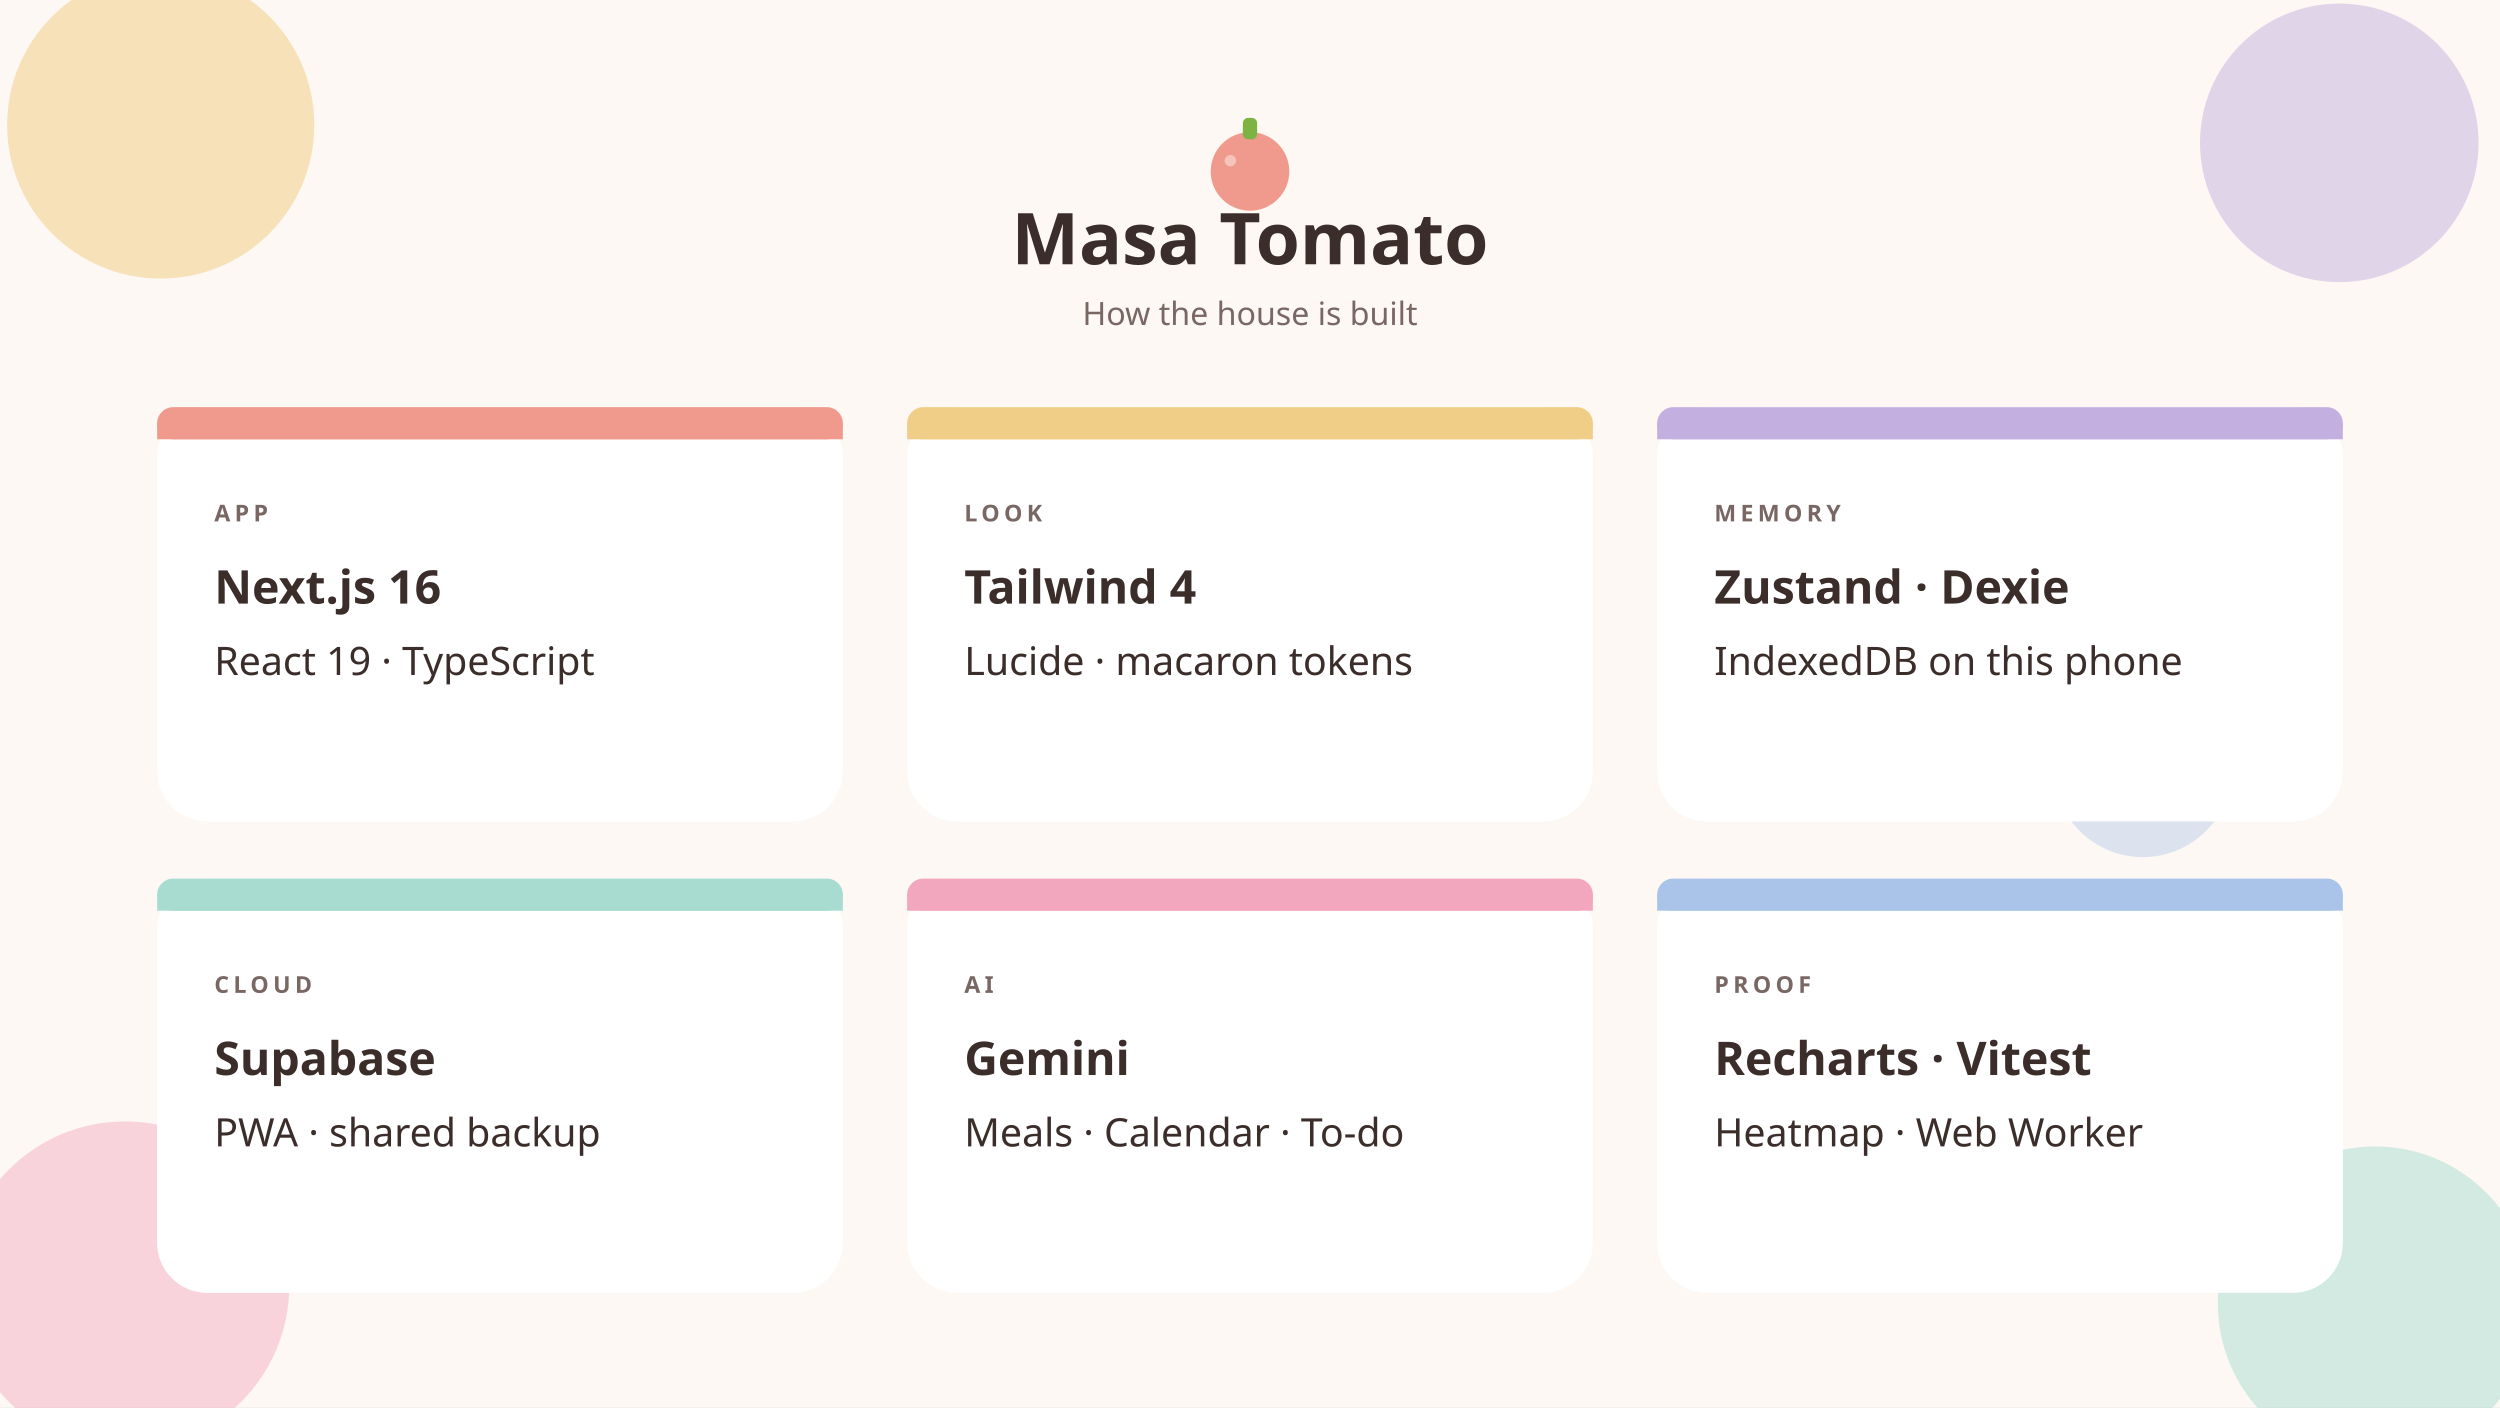
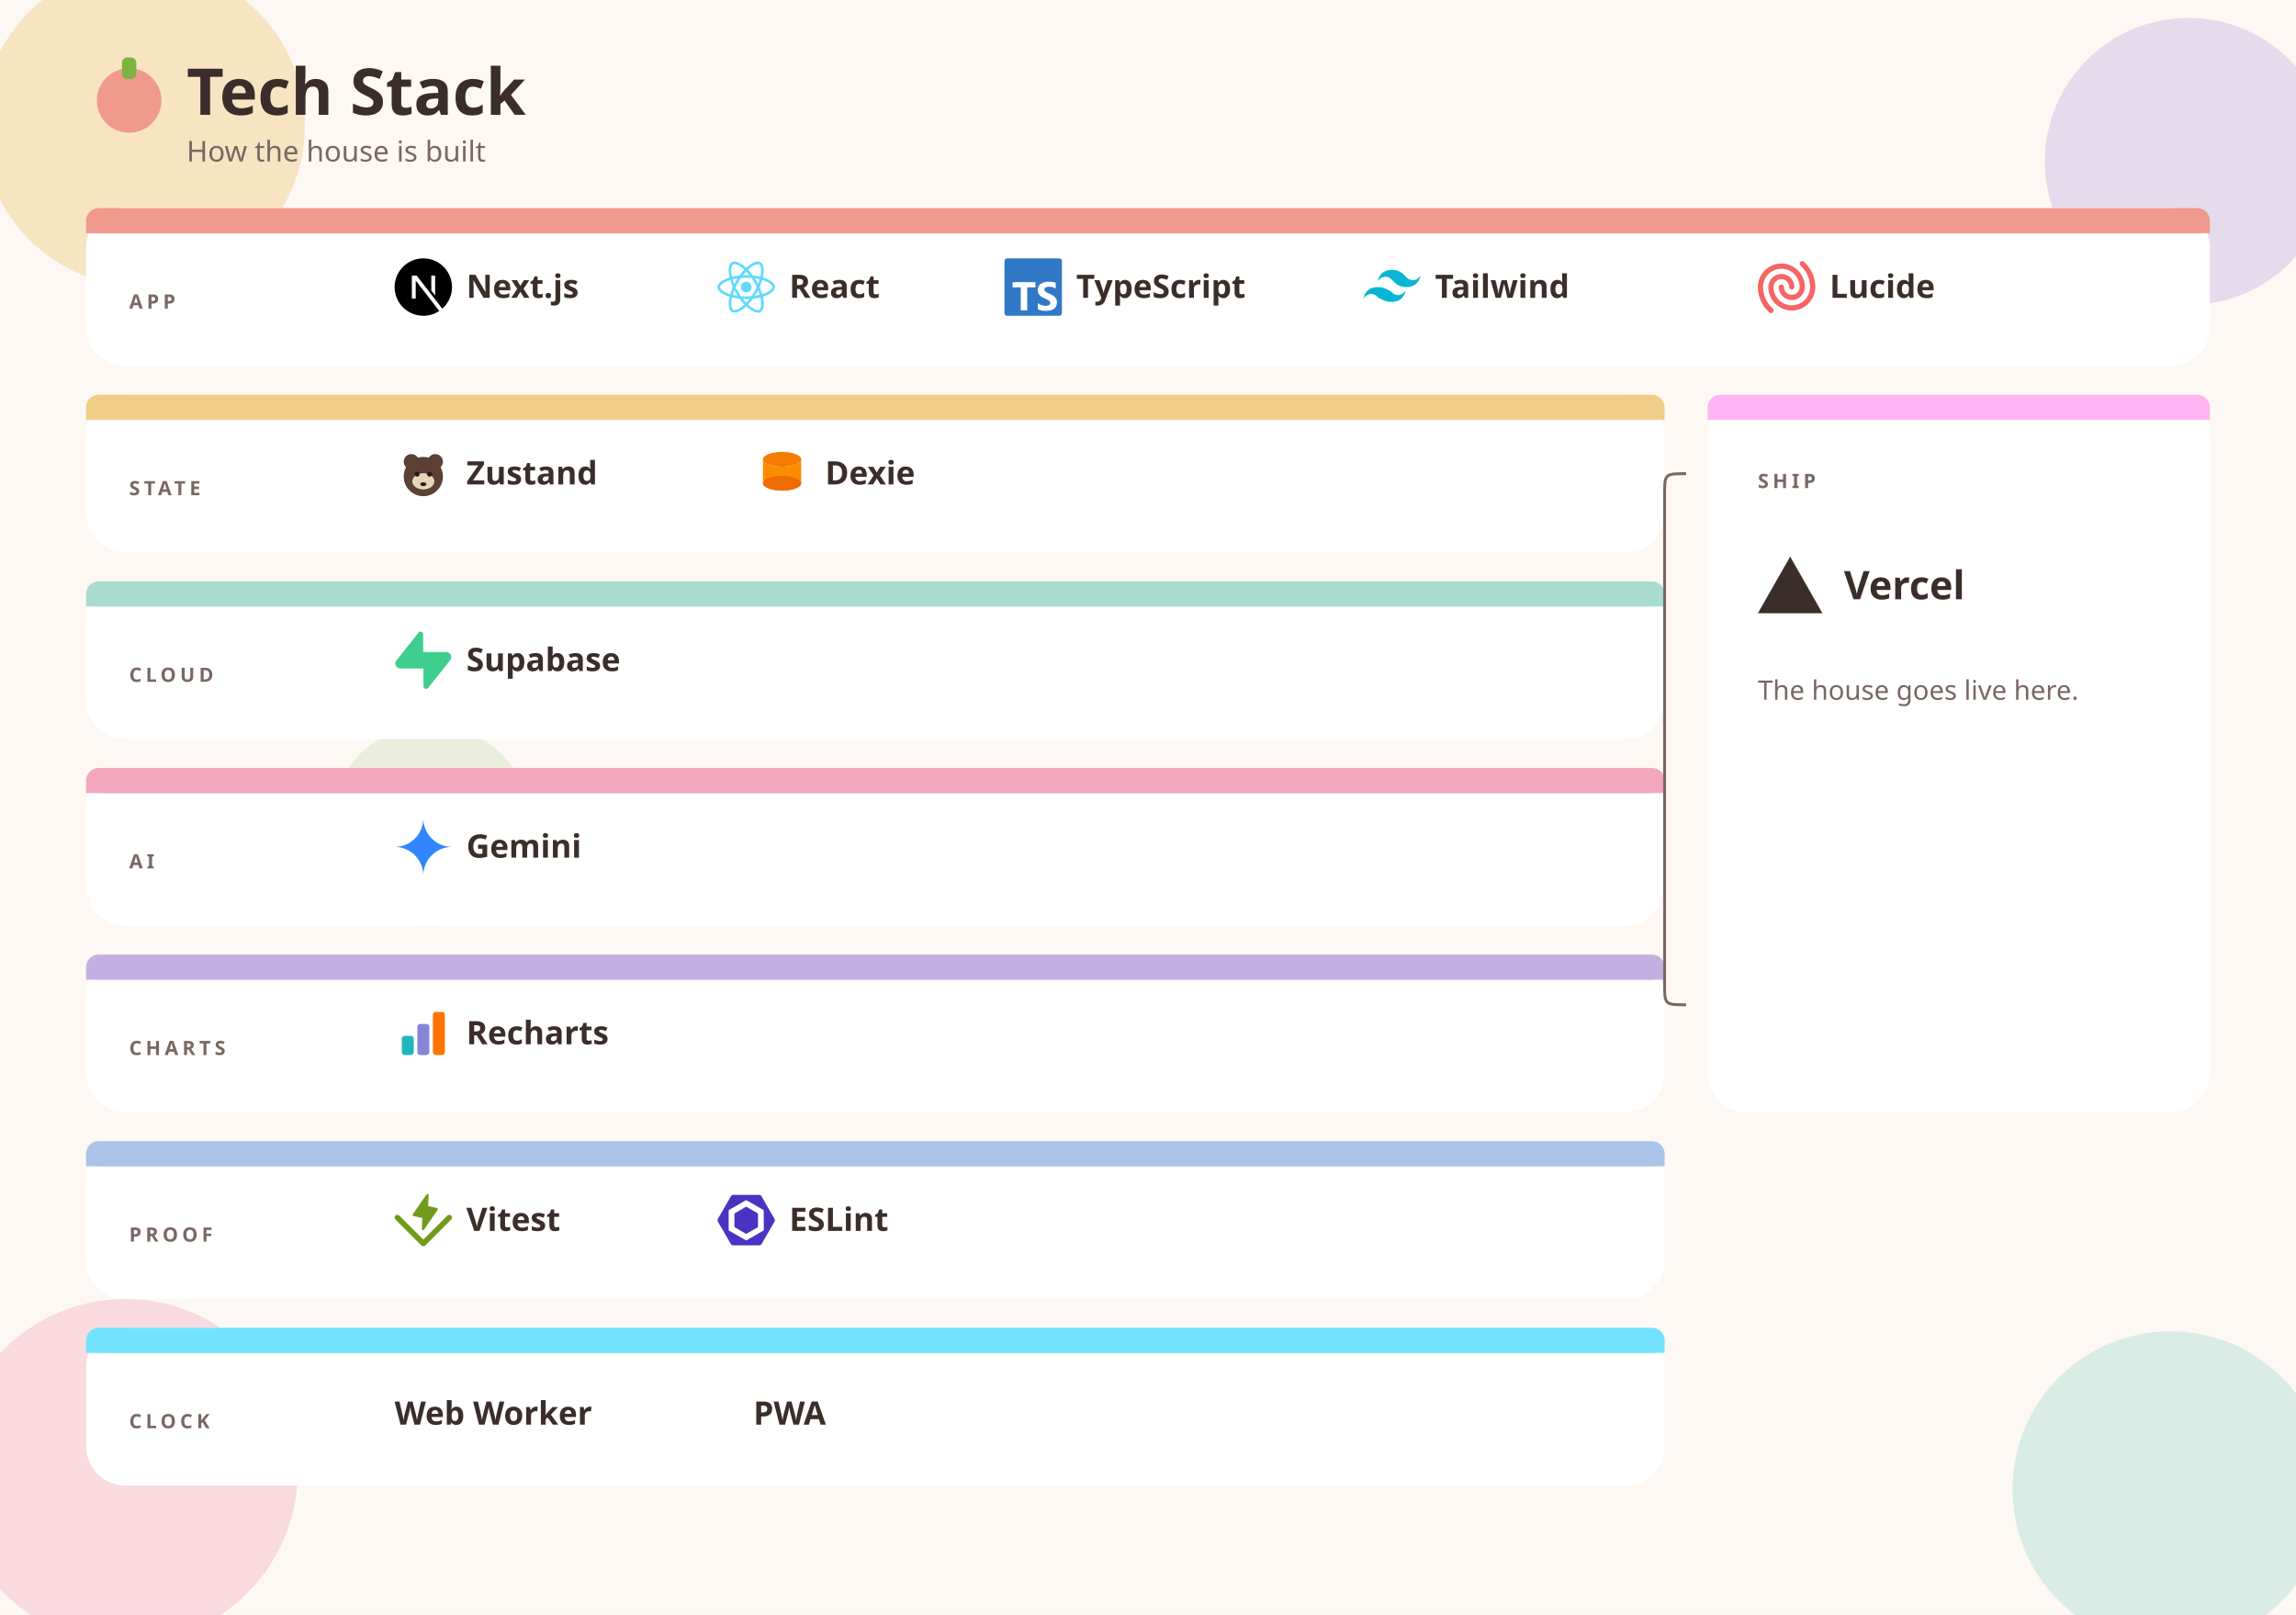
- <svg xmlns="http://www.w3.org/2000/svg" viewBox="0 0 1400 788" role="img" aria-labelledby="title desc">
-   <rect width="1400" height="788" fill="#FDF8F3" />
-   <circle cx="90" cy="70" r="86" fill="#F0CE87" opacity="0.55" />
-   <circle cx="1310" cy="80" r="78" fill="#C4B0E0" opacity="0.5" />
-   <circle cx="70" cy="720" r="92" fill="#F2A7BE" opacity="0.45" />
-   <circle cx="1330" cy="730" r="88" fill="#A8DCD1" opacity="0.5" />
-   <circle cx="200" cy="400" r="54" fill="#B4D9A0" opacity="0.35" />
-   <circle cx="1200" cy="430" r="50" fill="#A9C4E8" opacity="0.4" />
-   <g transform="translate(700 78)">
-     <circle cy="18" r="22" fill="#EF9A8D" />
-     <rect x="-4" y="-12" width="8" height="12" rx="3" fill="#7CB342" />
-     <circle cx="-11" cy="12" r="3.2" fill="#FDF8F3" opacity="0.45" />
-   </g>
-   <text x="700" y="148" text-anchor="middle" fill="#3B2E2A" font-family="ui-sans-serif, system-ui, Segoe UI, sans-serif" font-size="40" font-weight="650">Masa Tomato</text>
-   <text x="700" y="182" text-anchor="middle" fill="#796763" font-family="ui-sans-serif, system-ui, Segoe UI, sans-serif" font-size="18">How the house is built</text>
+ <svg xmlns="http://www.w3.org/2000/svg" viewBox="0 0 1280 900" role="img" aria-labelledby="title">
+   <defs>
+     <symbol id="logo-next" viewBox="0 0 24 24">
+       <path fill="#000000" d="M18.665 21.978C16.758 23.255 14.465 24 12 24 5.377 24 0 18.623 0 12S5.377 0 12 0s12 5.377 12 12c0 3.583-1.574 6.801-4.067 9.001L9.219 7.2H7.2v9.596h1.615V9.251l9.85 12.727Zm-3.332-8.533 1.6 2.061V7.2h-1.6v6.245Z" />
+     </symbol>
+     <symbol id="logo-react" viewBox="0 0 24 24">
+       <path fill="#61DAFB" d="M14.23 12.004a2.236 2.236 0 0 1-2.235 2.236 2.236 2.236 0 0 1-2.236-2.236 2.236 2.236 0 0 1 2.235-2.236 2.236 2.236 0 0 1 2.236 2.236zm2.648-10.69c-1.346 0-3.107.96-4.888 2.622-1.78-1.653-3.542-2.602-4.887-2.602-.41 0-.783.093-1.106.278-1.375.793-1.683 3.264-.973 6.365C1.98 8.917 0 10.42 0 12.004c0 1.59 1.99 3.097 5.043 4.03-.704 3.113-.39 5.588.988 6.38.32.187.69.275 1.102.275 1.345 0 3.107-.96 4.888-2.624 1.78 1.654 3.542 2.603 4.887 2.603.41 0 .783-.09 1.106-.275 1.374-.792 1.683-3.263.973-6.365C22.02 15.096 24 13.59 24 12.004c0-1.59-1.99-3.097-5.043-4.032.704-3.11.39-5.587-.988-6.38-.318-.184-.688-.277-1.092-.278zm-.005 1.09v.006c.225 0 .406.044.558.127.666.382.955 1.835.73 3.704-.054.46-.142.945-.25 1.44-.96-.236-2.006-.417-3.107-.534-.66-.905-1.345-1.727-2.035-2.447 1.592-1.48 3.087-2.292 4.105-2.295zm-9.77.02c1.012 0 2.514.808 4.11 2.28-.686.72-1.37 1.537-2.02 2.442-1.107.117-2.154.298-3.113.538-.112-.49-.195-.964-.254-1.42-.23-1.868.054-3.32.714-3.707.19-.09.4-.127.563-.132zm4.882 3.05c.455.468.91.992 1.36 1.564-.44-.02-.89-.034-1.345-.034-.46 0-.915.01-1.36.034.44-.572.895-1.096 1.345-1.565zM12 8.1c.74 0 1.477.034 2.202.093.406.582.802 1.203 1.183 1.86.372.64.71 1.29 1.018 1.946-.308.655-.646 1.31-1.013 1.95-.38.66-.773 1.288-1.18 1.87-.728.063-1.466.098-2.21.098-.74 0-1.477-.035-2.202-.093-.406-.582-.802-1.204-1.183-1.86-.372-.64-.71-1.29-1.018-1.946.303-.657.646-1.313 1.013-1.954.38-.66.773-1.286 1.18-1.868.728-.064 1.466-.098 2.21-.098zm-3.635.254c-.24.377-.48.763-.704 1.16-.225.39-.435.782-.635 1.174-.265-.656-.49-1.31-.676-1.947.64-.15 1.315-.283 2.015-.386zm7.26 0c.695.103 1.365.23 2.006.387-.18.632-.405 1.282-.66 1.933-.2-.39-.41-.783-.64-1.174-.225-.392-.465-.774-.705-1.146zm3.063.675c.484.15.944.317 1.375.498 1.732.74 2.852 1.708 2.852 2.476-.005.768-1.125 1.74-2.857 2.475-.42.18-.88.342-1.355.493-.28-.958-.646-1.956-1.1-2.98.45-1.017.81-2.01 1.085-2.964zm-13.395.004c.278.96.645 1.957 1.1 2.98-.45 1.017-.812 2.01-1.086 2.964-.484-.15-.944-.318-1.37-.5-1.732-.737-2.852-1.706-2.852-2.474 0-.768 1.12-1.742 2.852-2.476.42-.18.88-.342 1.356-.494zm11.678 4.28c.265.657.49 1.312.676 1.948-.64.157-1.316.29-2.016.39.24-.375.48-.762.705-1.158.225-.39.435-.788.636-1.18zm-9.945.02c.2.392.41.783.64 1.175.23.39.465.772.705 1.143-.695-.102-1.365-.23-2.006-.386.18-.63.406-1.282.66-1.933zM17.92 16.32c.112.493.2.968.254 1.423.23 1.868-.054 3.32-.714 3.708-.147.09-.338.128-.563.128-1.012 0-2.514-.807-4.11-2.28.686-.72 1.37-1.536 2.02-2.44 1.107-.118 2.154-.3 3.113-.54zm-11.83.01c.96.234 2.006.415 3.107.532.66.905 1.345 1.727 2.035 2.446-1.595 1.483-3.092 2.295-4.11 2.295-.22-.005-.406-.05-.553-.132-.666-.38-.955-1.834-.73-3.703.054-.46.142-.944.25-1.438zm4.56.64c.44.02.89.034 1.345.034.46 0 .915-.01 1.36-.034-.44.572-.895 1.095-1.345 1.565-.455-.47-.91-.993-1.36-1.565z" />
+     </symbol>
+     <symbol id="logo-ts" viewBox="0 0 24 24">
+       <path fill="#3178C6" d="M1.125 0C.502 0 0 .502 0 1.125v21.75C0 23.498.502 24 1.125 24h21.75c.623 0 1.125-.502 1.125-1.125V1.125C24 .502 23.498 0 22.875 0zm17.363 9.75c.612 0 1.154.037 1.627.111a6.38 6.38 0 0 1 1.306.34v2.458a3.95 3.95 0 0 0-.643-.361 5.093 5.093 0 0 0-.717-.26 5.453 5.453 0 0 0-1.426-.2c-.3 0-.573.028-.819.086a2.1 2.1 0 0 0-.623.242c-.17.104-.3.229-.393.374a.888.888 0 0 0-.14.49c0 .196.053.373.156.529.104.156.252.304.443.444s.423.276.696.41c.273.135.582.274.926.416.47.197.892.407 1.266.628.374.222.695.473.963.753.268.279.472.598.614.957.142.359.214.776.214 1.253 0 .657-.125 1.21-.373 1.656a3.033 3.033 0 0 1-1.012 1.085 4.38 4.38 0 0 1-1.487.596c-.566.12-1.163.18-1.79.18a9.916 9.916 0 0 1-1.84-.164 5.544 5.544 0 0 1-1.512-.493v-2.63a5.033 5.033 0 0 0 3.237 1.2c.333 0 .624-.03.872-.09.249-.06.456-.144.623-.25.166-.108.29-.234.373-.38a1.023 1.023 0 0 0-.074-1.089 2.12 2.12 0 0 0-.537-.5 5.597 5.597 0 0 0-.807-.444 27.72 27.72 0 0 0-1.007-.436c-.918-.383-1.602-.852-2.053-1.405-.45-.553-.676-1.222-.676-2.005 0-.614.123-1.141.369-1.582.246-.441.58-.804 1.004-1.089a4.494 4.494 0 0 1 1.47-.629 7.536 7.536 0 0 1 1.77-.201zm-15.113.188h9.563v2.166H9.506v9.646H6.789v-9.646H3.375z" />
+     </symbol>
+     <symbol id="logo-tw" viewBox="0 0 24 24">
+       <path fill="#06B6D4" d="M12.001 4.8c-3.2 0-5.2 1.6-6 4.8 1.2-1.6 2.6-2.2 4.2-1.8.913.228 1.565.89 2.288 1.624C13.666 10.618 15.027 12 18.001 12c3.2 0 5.2-1.6 6-4.8-1.2 1.6-2.6 2.2-4.2 1.8-.913-.228-1.565-.89-2.288-1.624C16.337 6.182 14.976 4.8 12.001 4.8zM6.001 12c-3.2 0-5.2 1.6-6 4.8 1.2-1.6 2.6-2.2 4.2-1.8.913.228 1.565.89 2.288 1.624C7.466 16.818 8.827 18.2 11.801 18.2c3.2 0 5.2-1.6 6-4.8-1.2 1.6-2.6 2.2-4.2 1.8-.913-.228-1.565-.89-2.288-1.624C10.337 13.382 8.976 12 6.001 12z" />
+     </symbol>
+     <symbol id="logo-lucide" viewBox="0 0 24 24">
+       <path fill="#F56565" d="M18.483 1.123a1.09 1.09 0 0 0-.752.362 1.09 1.09 0 0 0 .088 1.54 11.956 11.956 0 0 1 4 8.946 7.62 7.62 0 0 1-7.637 7.636 7.62 7.62 0 0 1-7.637-7.636 3.255 3.255 0 0 1 3.273-3.273c1.82 0 3.273 1.45 3.273 3.273a1.09 1.09 0 0 0 1.09 1.09 1.09 1.09 0 0 0 1.092-1.09c0-3-2.455-5.455-5.455-5.455s-5.454 2.455-5.454 5.455c0 5.408 4.408 9.818 9.818 9.818 5.41 0 9.818-4.41 9.818-9.818A14.16 14.16 0 0 0 19.272 1.4a1.09 1.09 0 0 0-.789-.277ZM9.818 2.15C4.408 2.151 0 6.561 0 11.97a14.16 14.16 0 0 0 4.8 10.637 1.09 1.09 0 0 0 1.54-.096 1.09 1.09 0 0 0-.095-1.54 11.957 11.957 0 0 1-4.063-9 7.62 7.62 0 0 1 7.636-7.637 7.62 7.62 0 0 1 7.637 7.636 3.256 3.256 0 0 1-3.273 3.273 3.256 3.256 0 0 1-3.273-3.273 1.09 1.09 0 0 0-1.09-1.09 1.09 1.09 0 0 0-1.092 1.09c0 3 2.455 5.455 5.455 5.455s5.454-2.455 5.454-5.455c0-5.408-4.408-9.818-9.818-9.818z" />
+     </symbol>
+     <symbol id="logo-supabase" viewBox="0 0 24 24">
+       <path fill="#3ECF8E" d="M11.9 1.036c-.015-.986-1.26-1.41-1.874-.637L.764 12.05C-.33 13.427.65 15.455 2.409 15.455h9.579l.113 7.51c.014.985 1.259 1.408 1.873.636l9.262-11.653c1.093-1.375.113-3.403-1.645-3.403h-9.642z" />
+     </symbol>
+     <symbol id="logo-gemini" viewBox="0 0 24 24">
+       <path fill="#3186FF" d="M11.04 19.32Q12 21.51 12 24q0-2.49.93-4.68.96-2.19 2.58-3.81t3.81-2.55Q21.51 12 24 12q-2.49 0-4.68-.93a12.3 12.3 0 0 1-3.81-2.58 12.3 12.3 0 0 1-2.58-3.81Q12 2.49 12 0q0 2.49-.96 4.68-.93 2.19-2.55 3.81a12.3 12.3 0 0 1-3.81 2.58Q2.49 12 0 12q2.49 0 4.68.96 2.19.93 3.81 2.55t2.55 3.81" />
+     </symbol>
+     <symbol id="logo-vitest" viewBox="0 0 24 24">
+       <path fill="#729B1B" d="M13.74 1.053a.495.495 0 0 0-.157.025.493.493 0 0 0-.251.188L7.595 9.562a.489.489 0 0 0-.084.223.488.488 0 0 0 .032.236.489.489 0 0 0 .14.193.493.493 0 0 0 .215.105l3.707.786-.229 4.58a.488.488 0 0 0 .085.3.492.492 0 0 0 .249.189c.102.034.212.034.314.001a.494.494 0 0 0 .251-.188l5.737-8.296a.488.488 0 0 0 .084-.223c.009-.08-.002-.161-.032-.236a.488.488 0 0 0-.14-.193.493.493 0 0 0-.215-.105l-3.707-.786.229-4.58a.488.488 0 0 0-.085-.3.491.491 0 0 0-.249-.189.494.494 0 0 0-.157-.026zM1.157 9.788c-.306.001-.6.124-.817.34a1.161 1.161 0 0 0-.34.816 1.162 1.162 0 0 0 .334.82l10.842 10.842a1.158 1.158 0 0 0 .377.252 1.158 1.158 0 0 0 .445.088c.001 0 .002-0.0.003-0.0.001 0 .001 0.0.002 0a1.158 1.158 0 0 0 .445-.088 1.157 1.157 0 0 0 .377-.252l10.842-10.842a1.163 1.163 0 0 0 .334-.82c-.001-.306-.124-.6-.34-.816a1.162 1.162 0 0 0-.817-.34 1.161 1.161 0 0 0-.819.334l-5.401 5.401c-.008.007-.017.013-.025.02L12 20.14l-4.598-4.597c-.007-.007-.017-.012-.024-.02l-5.402-5.402a1.162 1.162 0 0 0-.82-.334Z" />
+     </symbol>
+     <symbol id="logo-eslint" viewBox="0 0 24 24">
+       <path fill="#4B32C3" d="M7.257 9.132L11.816 6.5a.369.369 0 0 1 .368 0l4.559 2.632a.369.369 0 0 1 .184.32v5.263a.37.37 0 0 1-.184.319l-4.559 2.632a.369.369 0 0 1-.368 0l-4.559-2.632a.369.369 0 0 1-.184-.32V9.452a.37.37 0 0 1 .184-.32M23.852 11.53l-5.446-9.475c-.198-.343-.564-.596-.96-.596H6.555c-.396 0-.762.253-.96.596L.149 11.509a1.127 1.127 0 0 0 0 1.117l5.447 9.398c.197.342.563.517.959.517h10.893c.395 0 .76-.17.959-.512l5.446-9.413a1.069 1.069 0 0 0 0-1.086m-4.51 4.556a.4.4 0 0 1-.204.338L12.2 20.426a.395.395 0 0 1-.392 0l-6.943-4.002a.4.4 0 0 1-.205-.338V8.08c0-.14.083-.269.204-.338L11.8 3.74c.12-.07.272-.07.392 0l6.943 4.003a.4.4 0 0 1 .206.338z" />
+     </symbol>
+     <symbol id="logo-vercel" viewBox="0 0 24 24">
+       <path fill="#3B2E2A" d="M24 22.525H0l12-21.05 12 21.05z" />
+     </symbol>
+     <symbol id="logo-zustand" viewBox="0 0 24 24">
+       <circle cx="7" cy="7" r="3.2" fill="#5C4033" />
+       <circle cx="17" cy="7" r="3.2" fill="#5C4033" />
+       <circle cx="12" cy="13.2" r="8.2" fill="#5C4033" />
+       <ellipse cx="12" cy="15.2" rx="4.6" ry="3.4" fill="#E8D5B7" />
+       <circle cx="9.4" cy="12.2" r="1.05" fill="#2A1C14" />
+       <circle cx="14.6" cy="12.2" r="1.05" fill="#2A1C14" />
+       <ellipse cx="12" cy="16.4" rx="1.3" ry="0.8" fill="#2A1C14" />
+     </symbol>
+     <symbol id="logo-dexie" viewBox="0 0 24 24">
+       <ellipse cx="12" cy="6" rx="8" ry="3.1" fill="#F57C00" />
+       <path fill="#FB8C00" d="M4 6v10c0 1.7 3.6 3.1 8 3.1s8-1.4 8-3.1V6c0 1.7-3.6 3.1-8 3.1S4 7.7 4 6z" />
+       <ellipse cx="12" cy="16" rx="8" ry="3.1" fill="#EF6C00" />
+     </symbol>
+     <symbol id="logo-recharts" viewBox="0 0 24 24">
+       <rect x="3" y="13" width="5" height="8" rx="1.2" fill="#22B5BF" />
+       <rect x="9.5" y="8" width="5" height="13" rx="1.2" fill="#8884D8" />
+       <rect x="16" y="3" width="5" height="18" rx="1.2" fill="#FF7300" />
+     </symbol>
+   </defs>
+   <rect width="1280" height="900" fill="#FDF8F3" />
+   <circle cx="80" cy="70" r="90" fill="#F0CE87" opacity="0.45" />
+   <circle cx="1220" cy="90" r="80" fill="#C4B0E0" opacity="0.4" />
+   <circle cx="70" cy="820" r="96" fill="#F2A7BE" opacity="0.38" />
+   <circle cx="1210" cy="830" r="88" fill="#A8DCD1" opacity="0.42" />
+   <circle cx="240" cy="460" r="56" fill="#B4D9A0" opacity="0.28" />
+   <circle cx="1100" cy="500" r="50" fill="#A9C4E8" opacity="0.32" />
+   <circle cx="72" cy="56" r="18" fill="#EF9A8D" />
+   <rect x="68" y="32" width="8" height="12" rx="3" fill="#7CB342" />
+   <text x="104" y="64" fill="#3B2E2A" font-family="ui-sans-serif, system-ui, sans-serif" font-size="36" font-weight="650">Tech Stack</text>
+   <text x="104" y="90" fill="#796763" font-family="ui-sans-serif, system-ui, sans-serif" font-size="16">How the house is built</text>
  <g>
-     <rect x="88" y="228" width="384" height="232" rx="28" fill="#FFFFFF" />
-     <rect x="88" y="228" width="384" height="18" rx="9" fill="#EF9A8D" />
-     <rect x="88" y="237" width="384" height="9" fill="#EF9A8D" />
-     <text x="120" y="292" fill="#796763" font-family="ui-sans-serif, system-ui, sans-serif" font-size="13" font-weight="700" letter-spacing="2.4">APP</text>
-     <text x="120" y="338" fill="#3B2E2A" font-family="ui-sans-serif, system-ui, sans-serif" font-size="26" font-weight="650">Next.js 16</text>
-     <text x="120" y="378" fill="#3B2E2A" font-family="ui-sans-serif, system-ui, sans-serif" font-size="22">React 19 · TypeScript</text>
+     <rect x="48" y="116" width="1184" height="88" rx="22" fill="#FFFFFF" />
+     <rect x="48" y="116" width="1184" height="14" rx="7" fill="#EF9A8D" />
+     <rect x="48" y="123" width="1184" height="7" fill="#EF9A8D" />
+     <text x="72" y="172" fill="#796763" font-family="ui-sans-serif, system-ui, sans-serif" font-size="11" font-weight="700" letter-spacing="2.2">APP</text>
+     <use href="#logo-next" x="220" y="144" width="32" height="32" />
+     <text x="260" y="166" fill="#3B2E2A" font-family="ui-sans-serif, system-ui, sans-serif" font-size="18" font-weight="600">Next.js</text>
+     <use href="#logo-react" x="400" y="144" width="32" height="32" />
+     <text x="440" y="166" fill="#3B2E2A" font-family="ui-sans-serif, system-ui, sans-serif" font-size="18" font-weight="600">React</text>
+     <use href="#logo-ts" x="560" y="144" width="32" height="32" />
+     <text x="600" y="166" fill="#3B2E2A" font-family="ui-sans-serif, system-ui, sans-serif" font-size="18" font-weight="600">TypeScript</text>
+     <use href="#logo-tw" x="760" y="144" width="32" height="32" />
+     <text x="800" y="166" fill="#3B2E2A" font-family="ui-sans-serif, system-ui, sans-serif" font-size="18" font-weight="600">Tailwind</text>
+     <use href="#logo-lucide" x="980" y="144" width="32" height="32" />
+     <text x="1020" y="166" fill="#3B2E2A" font-family="ui-sans-serif, system-ui, sans-serif" font-size="18" font-weight="600">Lucide</text>
  </g>
  <g>
-     <rect x="508" y="228" width="384" height="232" rx="28" fill="#FFFFFF" />
-     <rect x="508" y="228" width="384" height="18" rx="9" fill="#F0CE87" />
-     <rect x="508" y="237" width="384" height="9" fill="#F0CE87" />
-     <text x="540" y="292" fill="#796763" font-family="ui-sans-serif, system-ui, sans-serif" font-size="13" font-weight="700" letter-spacing="2.4">LOOK</text>
-     <text x="540" y="338" fill="#3B2E2A" font-family="ui-sans-serif, system-ui, sans-serif" font-size="26" font-weight="650">Tailwind 4</text>
-     <text x="540" y="378" fill="#3B2E2A" font-family="ui-sans-serif, system-ui, sans-serif" font-size="22">Lucide · macaron tokens</text>
+     <rect x="48" y="220" width="880" height="88" rx="22" fill="#FFFFFF" />
+     <rect x="48" y="220" width="880" height="14" rx="7" fill="#F0CE87" />
+     <rect x="48" y="227" width="880" height="7" fill="#F0CE87" />
+     <text x="72" y="276" fill="#796763" font-family="ui-sans-serif, system-ui, sans-serif" font-size="11" font-weight="700" letter-spacing="2.2">STATE</text>
+     <use href="#logo-zustand" x="220" y="248" width="32" height="32" />
+     <text x="260" y="270" fill="#3B2E2A" font-family="ui-sans-serif, system-ui, sans-serif" font-size="18" font-weight="600">Zustand</text>
+     <use href="#logo-dexie" x="420" y="248" width="32" height="32" />
+     <text x="460" y="270" fill="#3B2E2A" font-family="ui-sans-serif, system-ui, sans-serif" font-size="18" font-weight="600">Dexie</text>
  </g>
  <g>
-     <rect x="928" y="228" width="384" height="232" rx="28" fill="#FFFFFF" />
-     <rect x="928" y="228" width="384" height="18" rx="9" fill="#C4B0E0" />
-     <rect x="928" y="237" width="384" height="9" fill="#C4B0E0" />
-     <text x="960" y="292" fill="#796763" font-family="ui-sans-serif, system-ui, sans-serif" font-size="13" font-weight="700" letter-spacing="2.4">MEMORY</text>
-     <text x="960" y="338" fill="#3B2E2A" font-family="ui-sans-serif, system-ui, sans-serif" font-size="26" font-weight="650">Zustand · Dexie</text>
-     <text x="960" y="378" fill="#3B2E2A" font-family="ui-sans-serif, system-ui, sans-serif" font-size="22">IndexedDB on this phone</text>
+     <rect x="48" y="324" width="880" height="88" rx="22" fill="#FFFFFF" />
+     <rect x="48" y="324" width="880" height="14" rx="7" fill="#A8DCD1" />
+     <rect x="48" y="331" width="880" height="7" fill="#A8DCD1" />
+     <text x="72" y="380" fill="#796763" font-family="ui-sans-serif, system-ui, sans-serif" font-size="11" font-weight="700" letter-spacing="2.2">CLOUD</text>
+     <use href="#logo-supabase" x="220" y="352" width="32" height="32" />
+     <text x="260" y="374" fill="#3B2E2A" font-family="ui-sans-serif, system-ui, sans-serif" font-size="18" font-weight="600">Supabase</text>
  </g>
  <g>
-     <rect x="88" y="492" width="384" height="232" rx="28" fill="#FFFFFF" />
-     <rect x="88" y="492" width="384" height="18" rx="9" fill="#A8DCD1" />
-     <rect x="88" y="501" width="384" height="9" fill="#A8DCD1" />
-     <text x="120" y="556" fill="#796763" font-family="ui-sans-serif, system-ui, sans-serif" font-size="13" font-weight="700" letter-spacing="2.4">CLOUD</text>
-     <text x="120" y="602" fill="#3B2E2A" font-family="ui-sans-serif, system-ui, sans-serif" font-size="26" font-weight="650">Supabase</text>
-     <text x="120" y="642" fill="#3B2E2A" font-family="ui-sans-serif, system-ui, sans-serif" font-size="22">PWA · shared backup</text>
+     <rect x="48" y="428" width="880" height="88" rx="22" fill="#FFFFFF" />
+     <rect x="48" y="428" width="880" height="14" rx="7" fill="#F2A7BE" />
+     <rect x="48" y="435" width="880" height="7" fill="#F2A7BE" />
+     <text x="72" y="484" fill="#796763" font-family="ui-sans-serif, system-ui, sans-serif" font-size="11" font-weight="700" letter-spacing="2.2">AI</text>
+     <use href="#logo-gemini" x="220" y="456" width="32" height="32" />
+     <text x="260" y="478" fill="#3B2E2A" font-family="ui-sans-serif, system-ui, sans-serif" font-size="18" font-weight="600">Gemini</text>
  </g>
  <g>
-     <rect x="508" y="492" width="384" height="232" rx="28" fill="#FFFFFF" />
-     <rect x="508" y="492" width="384" height="18" rx="9" fill="#F2A7BE" />
-     <rect x="508" y="501" width="384" height="9" fill="#F2A7BE" />
-     <text x="540" y="556" fill="#796763" font-family="ui-sans-serif, system-ui, sans-serif" font-size="13" font-weight="700" letter-spacing="2.4">AI</text>
-     <text x="540" y="602" fill="#3B2E2A" font-family="ui-sans-serif, system-ui, sans-serif" font-size="26" font-weight="650">Gemini</text>
-     <text x="540" y="642" fill="#3B2E2A" font-family="ui-sans-serif, system-ui, sans-serif" font-size="22">Meals · Calendar · To-do</text>
+     <rect x="48" y="532" width="880" height="88" rx="22" fill="#FFFFFF" />
+     <rect x="48" y="532" width="880" height="14" rx="7" fill="#C4B0E0" />
+     <rect x="48" y="539" width="880" height="7" fill="#C4B0E0" />
+     <text x="72" y="588" fill="#796763" font-family="ui-sans-serif, system-ui, sans-serif" font-size="11" font-weight="700" letter-spacing="2.2">CHARTS</text>
+     <use href="#logo-recharts" x="220" y="560" width="32" height="32" />
+     <text x="260" y="582" fill="#3B2E2A" font-family="ui-sans-serif, system-ui, sans-serif" font-size="18" font-weight="600">Recharts</text>
  </g>
  <g>
-     <rect x="928" y="492" width="384" height="232" rx="28" fill="#FFFFFF" />
-     <rect x="928" y="492" width="384" height="18" rx="9" fill="#A9C4E8" />
-     <rect x="928" y="501" width="384" height="9" fill="#A9C4E8" />
-     <text x="960" y="556" fill="#796763" font-family="ui-sans-serif, system-ui, sans-serif" font-size="13" font-weight="700" letter-spacing="2.4">PROOF</text>
-     <text x="960" y="602" fill="#3B2E2A" font-family="ui-sans-serif, system-ui, sans-serif" font-size="26" font-weight="650">Recharts · Vitest</text>
-     <text x="960" y="642" fill="#3B2E2A" font-family="ui-sans-serif, system-ui, sans-serif" font-size="22">Heatmap · Web Worker</text>
+     <rect x="48" y="636" width="880" height="88" rx="22" fill="#FFFFFF" />
+     <rect x="48" y="636" width="880" height="14" rx="7" fill="#A9C4E8" />
+     <rect x="48" y="643" width="880" height="7" fill="#A9C4E8" />
+     <text x="72" y="692" fill="#796763" font-family="ui-sans-serif, system-ui, sans-serif" font-size="11" font-weight="700" letter-spacing="2.2">PROOF</text>
+     <use href="#logo-vitest" x="220" y="664" width="32" height="32" />
+     <text x="260" y="686" fill="#3B2E2A" font-family="ui-sans-serif, system-ui, sans-serif" font-size="18" font-weight="600">Vitest</text>
+     <use href="#logo-eslint" x="400" y="664" width="32" height="32" />
+     <text x="440" y="686" fill="#3B2E2A" font-family="ui-sans-serif, system-ui, sans-serif" font-size="18" font-weight="600">ESLint</text>
  </g>
+   <g>
+     <rect x="48" y="740" width="880" height="88" rx="22" fill="#FFFFFF" />
+     <rect x="48" y="740" width="880" height="14" rx="7" fill="#72E2FF" />
+     <rect x="48" y="747" width="880" height="7" fill="#72E2FF" />
+     <text x="72" y="796" fill="#796763" font-family="ui-sans-serif, system-ui, sans-serif" font-size="11" font-weight="700" letter-spacing="2.2">CLOCK</text>
+     <text x="220" y="794" fill="#3B2E2A" font-family="ui-sans-serif, system-ui, sans-serif" font-size="18" font-weight="600">Web Worker</text>
+     <text x="420" y="794" fill="#3B2E2A" font-family="ui-sans-serif, system-ui, sans-serif" font-size="18" font-weight="600">PWA</text>
+   </g>
+   <g>
+     <rect x="952" y="220" width="280" height="400" rx="22" fill="#FFFFFF" />
+     <rect x="952" y="220" width="280" height="14" rx="7" fill="#FFB5F4" />
+     <rect x="952" y="227" width="280" height="7" fill="#FFB5F4" />
+     <text x="980" y="272" fill="#796763" font-family="ui-sans-serif, system-ui, sans-serif" font-size="11" font-weight="700" letter-spacing="2.2">SHIP</text>
+     <use href="#logo-vercel" x="980" y="308" width="36" height="36" />
+     <text x="1028" y="334" fill="#3B2E2A" font-family="ui-sans-serif, system-ui, sans-serif" font-size="22" font-weight="650">Vercel</text>
+     <text x="980" y="390" fill="#796763" font-family="ui-sans-serif, system-ui, sans-serif" font-size="15">The house goes live here.</text>
+   </g>
+   <path d="M940 264 C928 264 928 264 928 276 L928 548 C928 560 928 560 940 560" fill="none" stroke="#796763" stroke-width="1.6" />
</svg>
